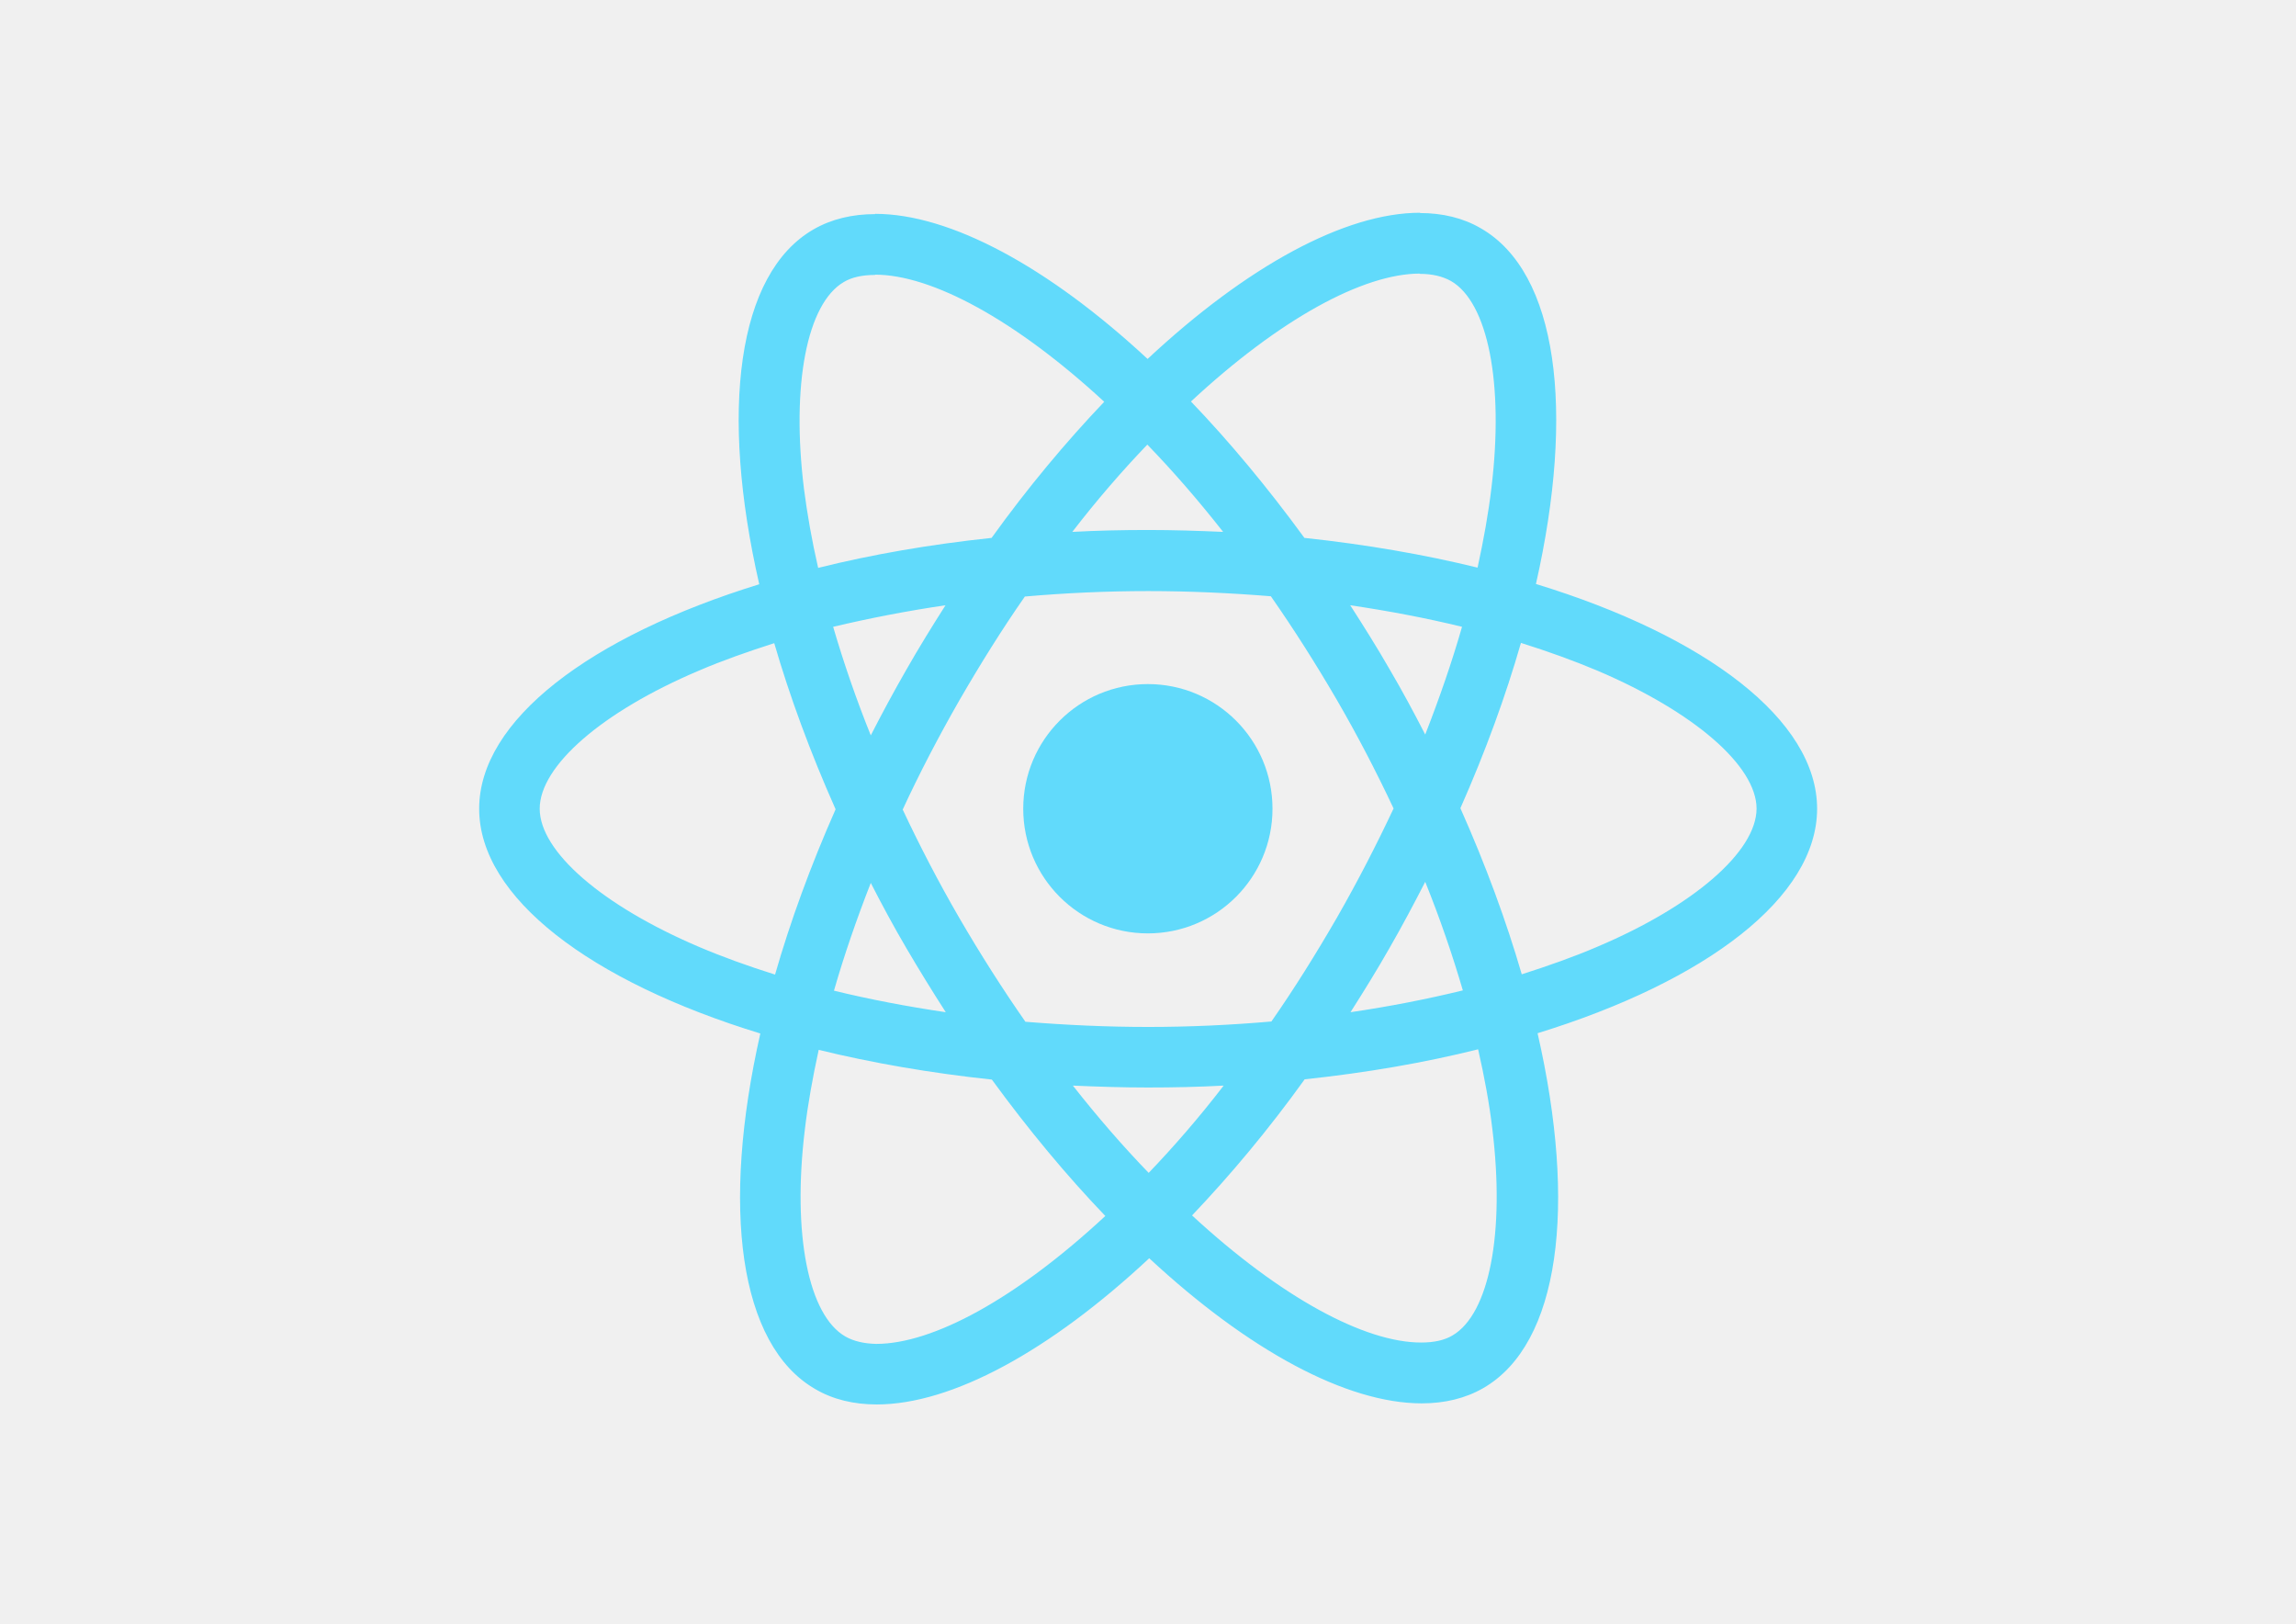
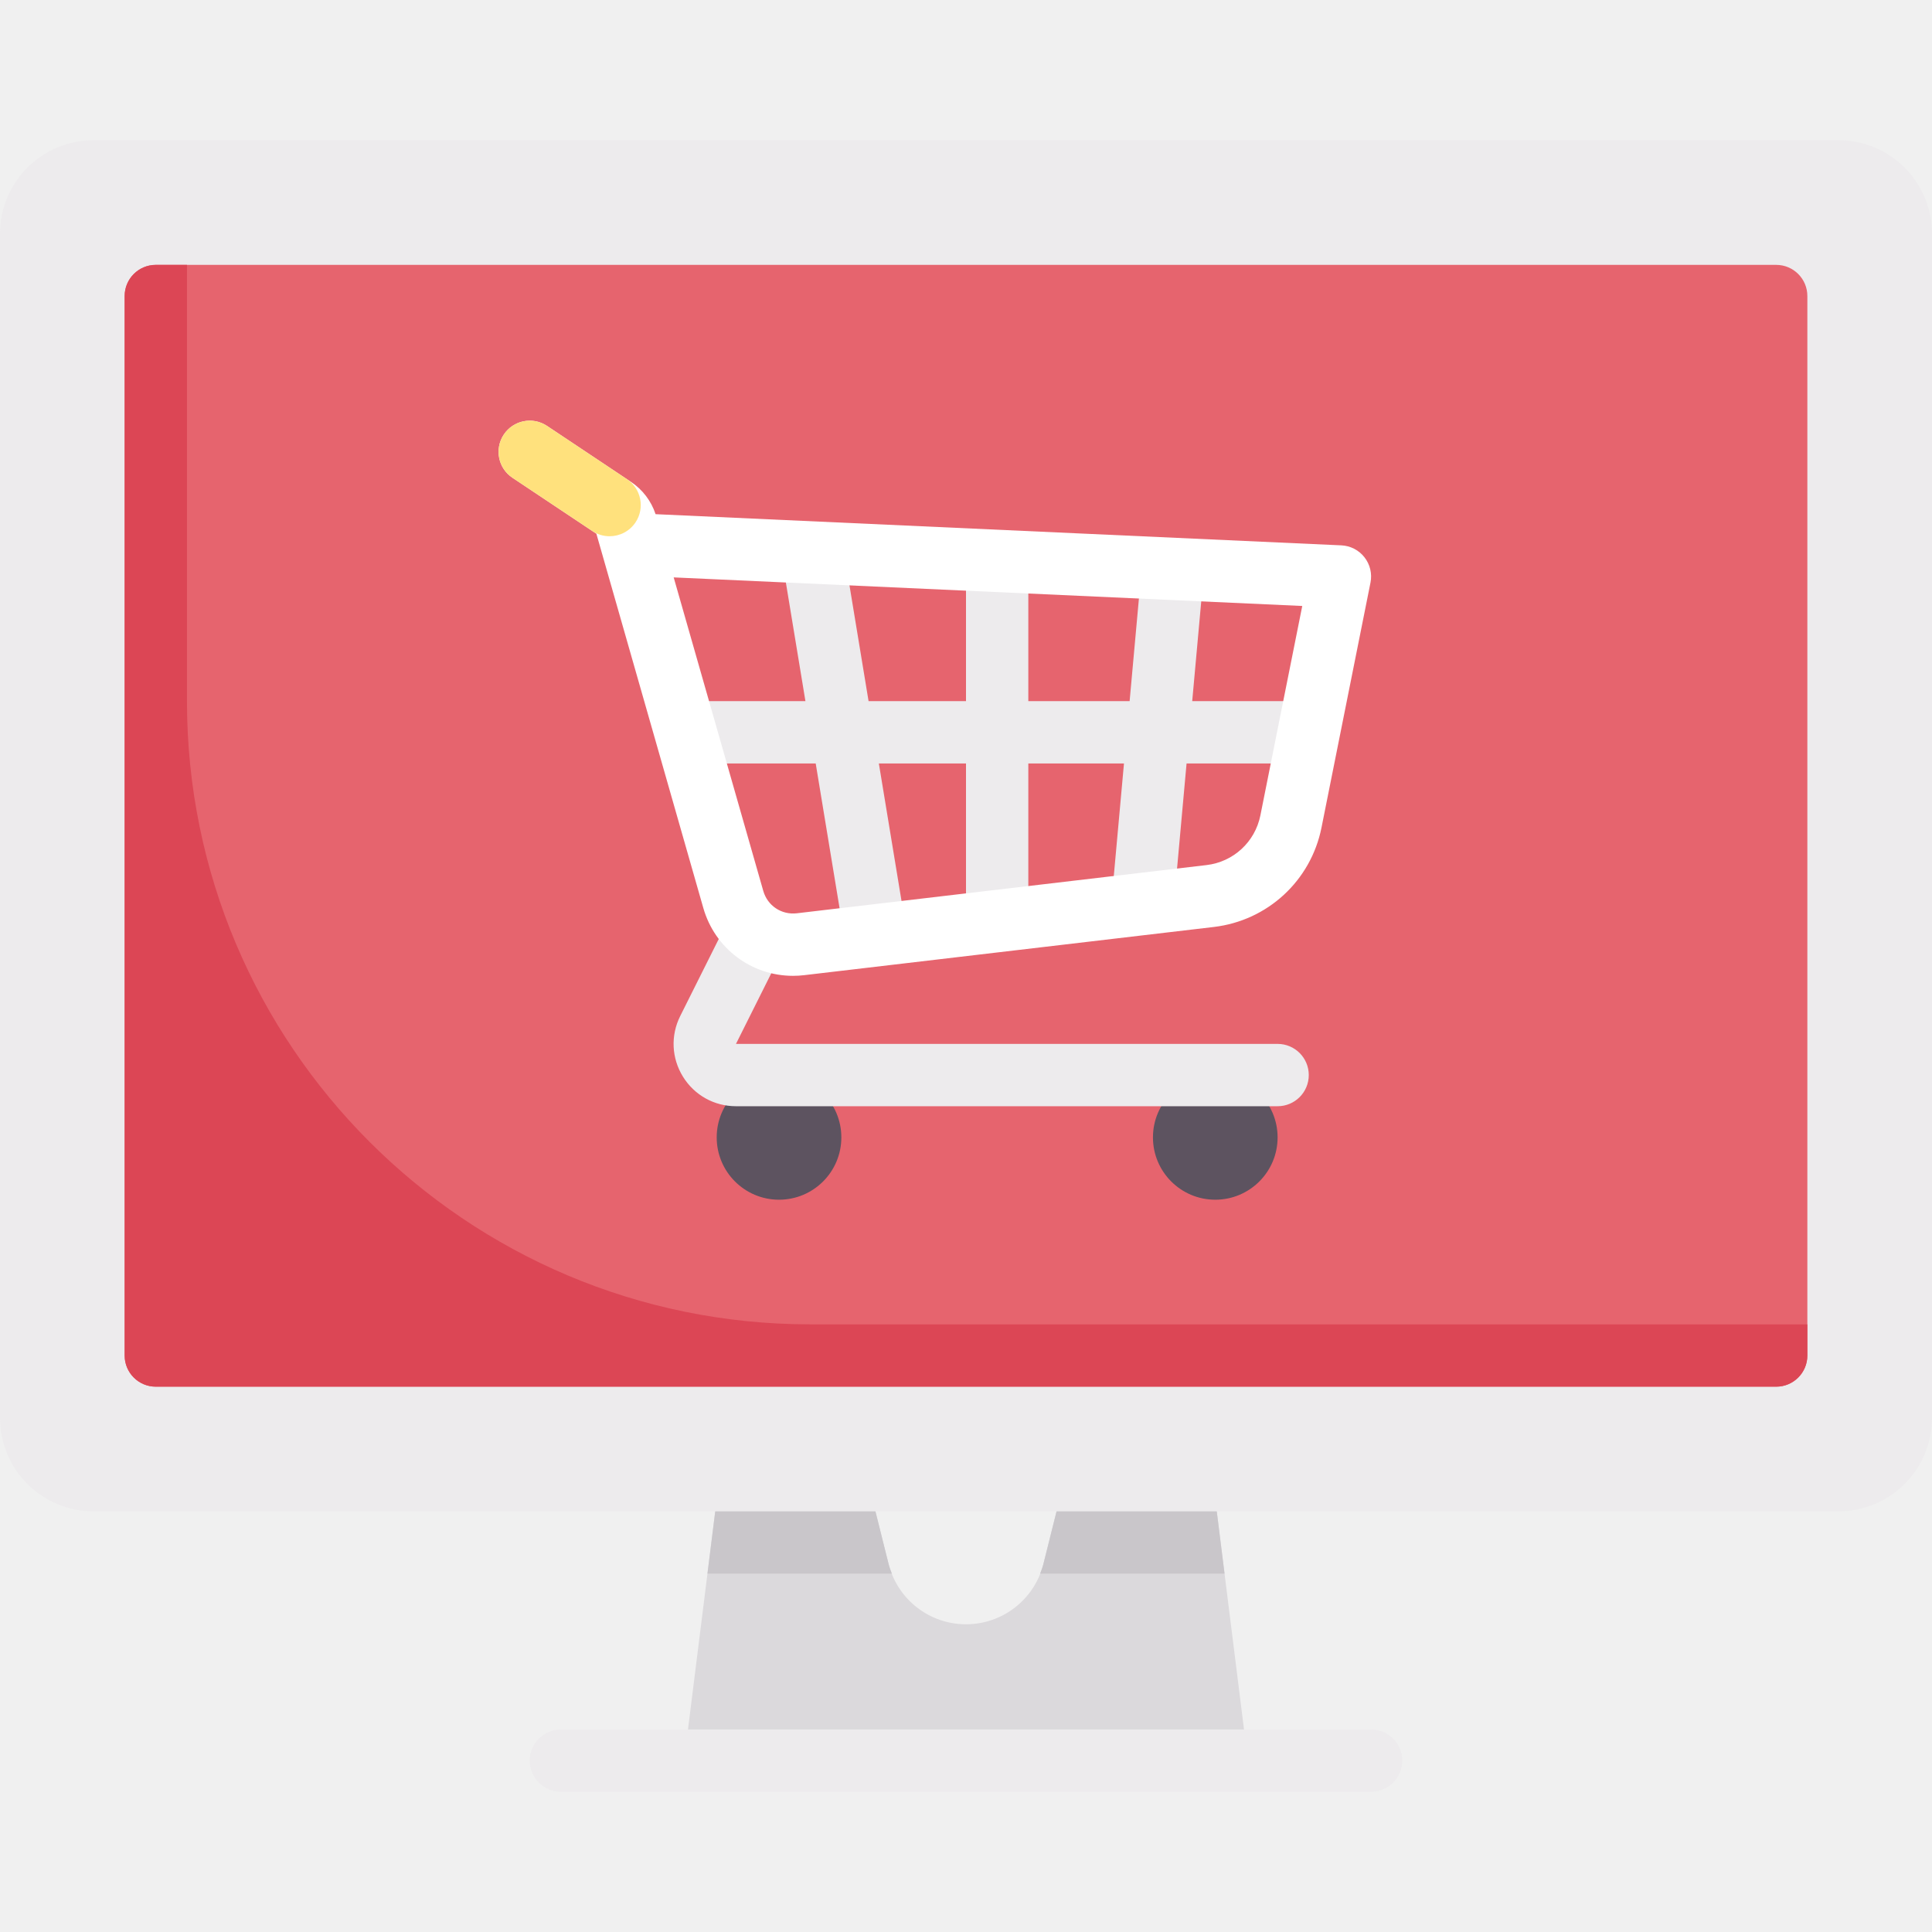
- <svg xmlns="http://www.w3.org/2000/svg" viewBox="0 0 841.9 595.3">
-   <g fill="#61DAFB">
-     <path d="M666.3 296.5c0-32.5-40.7-63.3-103.1-82.4 14.4-63.6 8-114.2-20.2-130.4-6.5-3.8-14.1-5.6-22.4-5.6v22.3c4.6 0 8.3.9 11.4 2.6 13.6 7.8 19.5 37.5 14.9 75.7-1.1 9.4-2.9 19.3-5.1 29.4-19.6-4.8-41-8.5-63.5-10.9-13.5-18.5-27.5-35.3-41.6-50 32.6-30.3 63.2-46.9 84-46.9V78c-27.5 0-63.5 19.6-99.9 53.6-36.4-33.8-72.4-53.2-99.9-53.2v22.3c20.7 0 51.4 16.5 84 46.6-14 14.7-28 31.4-41.3 49.9-22.6 2.4-44 6.1-63.6 11-2.3-10-4-19.7-5.2-29-4.7-38.2 1.1-67.9 14.6-75.8 3-1.8 6.9-2.6 11.5-2.6V78.5c-8.4 0-16 1.8-22.6 5.6-28.1 16.2-34.4 66.7-19.9 130.1-62.2 19.2-102.7 49.9-102.7 82.3 0 32.5 40.7 63.3 103.1 82.4-14.4 63.6-8 114.2 20.2 130.4 6.5 3.8 14.1 5.6 22.5 5.6 27.5 0 63.5-19.6 99.9-53.6 36.4 33.8 72.4 53.2 99.9 53.2 8.4 0 16-1.8 22.6-5.6 28.1-16.2 34.4-66.7 19.9-130.1 62-19.1 102.5-49.9 102.5-82.3zm-130.2-66.7c-3.7 12.9-8.3 26.2-13.5 39.5-4.1-8-8.4-16-13.1-24-4.6-8-9.5-15.8-14.4-23.4 14.2 2.1 27.9 4.7 41 7.9zm-45.8 106.5c-7.8 13.5-15.8 26.3-24.1 38.2-14.9 1.3-30 2-45.2 2-15.1 0-30.2-.7-45-1.9-8.3-11.9-16.4-24.6-24.2-38-7.6-13.1-14.5-26.4-20.8-39.8 6.2-13.4 13.2-26.8 20.7-39.9 7.8-13.5 15.8-26.3 24.1-38.2 14.9-1.3 30-2 45.2-2 15.1 0 30.2.7 45 1.9 8.3 11.9 16.4 24.6 24.2 38 7.6 13.1 14.5 26.4 20.8 39.8-6.3 13.4-13.2 26.8-20.7 39.9zm32.3-13c5.4 13.4 10 26.8 13.8 39.8-13.1 3.2-26.9 5.9-41.2 8 4.9-7.7 9.8-15.6 14.4-23.7 4.6-8 8.9-16.1 13-24.1zM421.2 430c-9.3-9.6-18.6-20.3-27.8-32 9 .4 18.2.7 27.5.7 9.4 0 18.7-.2 27.8-.7-9 11.7-18.3 22.4-27.5 32zm-74.4-58.9c-14.2-2.1-27.9-4.7-41-7.9 3.7-12.9 8.3-26.2 13.5-39.5 4.1 8 8.4 16 13.1 24 4.7 8 9.5 15.8 14.4 23.4zM420.7 163c9.3 9.6 18.6 20.3 27.8 32-9-.4-18.2-.7-27.5-.7-9.4 0-18.7.2-27.8.7 9-11.7 18.3-22.4 27.5-32zm-74 58.9c-4.9 7.7-9.8 15.6-14.4 23.7-4.6 8-8.9 16-13 24-5.4-13.4-10-26.8-13.8-39.8 13.1-3.1 26.9-5.8 41.2-7.9zm-90.5 125.2c-35.4-15.1-58.3-34.9-58.3-50.6 0-15.7 22.9-35.6 58.3-50.6 8.6-3.7 18-7 27.7-10.1 5.7 19.6 13.2 40 22.5 60.9-9.2 20.8-16.6 41.1-22.2 60.6-9.9-3.1-19.3-6.5-28-10.2zM310 490c-13.6-7.8-19.5-37.5-14.9-75.7 1.1-9.4 2.9-19.3 5.1-29.4 19.6 4.8 41 8.5 63.5 10.9 13.5 18.5 27.5 35.3 41.6 50-32.6 30.3-63.2 46.9-84 46.9-4.5-.1-8.3-1-11.3-2.7zm237.2-76.2c4.7 38.2-1.1 67.9-14.6 75.8-3 1.8-6.9 2.6-11.5 2.6-20.7 0-51.4-16.5-84-46.6 14-14.7 28-31.4 41.3-49.9 22.6-2.4 44-6.1 63.6-11 2.3 10.1 4.1 19.8 5.2 29.1zm38.5-66.7c-8.6 3.7-18 7-27.7 10.1-5.7-19.6-13.2-40-22.5-60.9 9.2-20.8 16.6-41.1 22.2-60.6 9.9 3.1 19.3 6.5 28.1 10.2 35.4 15.1 58.3 34.9 58.3 50.6-.1 15.7-23 35.6-58.4 50.6zM320.8 78.4z" />
-     <circle cx="420.9" cy="296.5" r="45.7" />
-     <path d="M520.5 78.1z" />
+ <svg xmlns="http://www.w3.org/2000/svg" version="1.1" id="Capa_1" x="0px" y="0px" viewBox="0 0 512 512" style="enable-background:new 0 0 512 512;" xml:space="preserve">
+   <path style="fill:#DBD9DC;" d="M322.065,397.419h-41.29l-4.253,17.009c-2.354,9.417-10.815,16.023-20.522,16.023  s-18.168-6.606-20.522-16.023l-4.253-17.009h-41.29l-8.258,66.065h148.645L322.065,397.419z" />
+   <path style="fill:#EDEBED;" d="M363.355,474.839h-214.71c-4.565,0-8.258-3.698-8.258-8.258s3.694-8.258,8.258-8.258h214.71  c4.565,0,8.258,3.698,8.258,8.258S367.919,474.839,363.355,474.839z" />
+   <g>
+     <path style="fill:#C9C6CA;" d="M189.935,397.419l-2.452,19.613h48.884c-0.334-0.848-0.664-1.7-0.89-2.604l-4.253-17.009H189.935z" />
+     <path style="fill:#C9C6CA;" d="M275.632,417.032h48.884l-2.452-19.613h-41.29l-4.253,17.009   C276.296,415.332,275.966,416.184,275.632,417.032z" />
  </g>
+   <path style="fill:#EDEBED;" d="M487.226,400.516H24.774C11.092,400.516,0,389.424,0,375.742V61.935  c0-13.682,11.092-24.774,24.774-24.774h462.452c13.682,0,24.774,11.092,24.774,24.774v313.806  C512,389.424,500.908,400.516,487.226,400.516z" />
+   <path style="fill:#E6646E;" d="M470.71,367.484H41.29c-4.561,0-8.258-3.697-8.258-8.258V78.452c0-4.561,3.697-8.258,8.258-8.258  h429.42c4.561,0,8.258,3.697,8.258,8.258v280.774C478.968,363.787,475.27,367.484,470.71,367.484z" />
+   <g>
+     <circle style="fill:#5D5360;" cx="206.45" cy="301.42" r="16.516" />
+     <circle style="fill:#5D5360;" cx="322.06" cy="301.42" r="16.516" />
+   </g>
+   <g>
+     <path style="fill:#EDEBED;" d="M338.581,293.161H195.04c-5.766,0-11.016-2.927-14.048-7.831   c-3.032-4.903-3.306-10.907-0.726-16.069l12.605-25.214c2.04-4.081,7-5.734,11.081-3.694s5.734,7,3.694,11.081l-12.605,25.21   h143.54c4.565,0,8.258,3.698,8.258,8.258S343.145,293.161,338.581,293.161z" />
+     <polygon style="fill:#EDEBED;" points="346.839,185.806 315.949,185.806 318.935,152.831 302.484,151.339 299.362,185.806    272.516,185.806 272.516,152.774 256,152.774 256,185.806 230.18,185.806 223.887,147.645 207.597,150.331 213.447,185.806    181.677,185.806 181.677,202.323 216.17,202.323 223.427,246.331 239.718,243.645 232.904,202.323 256,202.323 256,243.613    272.516,243.613 272.516,202.323 297.866,202.323 294.911,234.952 311.363,236.444 314.453,202.323 346.839,202.323  " />
+   </g>
+   <path style="fill:#FFFFFF;" d="M210.153,258.605c-10.96,0-20.677-7.189-23.766-17.972l-28.339-99.185l-22.242-14.835  c-3.798-2.528-4.823-7.657-2.29-11.452c2.524-3.794,7.637-4.831,11.452-2.29l22.25,14.831c3.081,2.056,5.371,5.077,6.516,8.56  c0.024,0.004,0.04,0.004,0.056,0.004l181.677,8.258c2.411,0.109,4.645,1.262,6.129,3.161c1.484,1.895,2.073,4.347,1.597,6.71  l-12.984,64.935c-2.815,14.069-14.282,24.649-28.532,26.327l-108.565,12.774C212.121,258.548,211.129,258.605,210.153,258.605z   M178.532,153.016l23.742,83.077c1.113,3.911,4.798,6.411,8.903,5.935l108.565-12.774c7.129-0.839,12.863-6.129,14.274-13.165  l11.097-55.5L178.532,153.016z" />
+   <path style="fill:#FFE17D;" d="M161.54,142.109c-1.573,0-3.161-0.448-4.573-1.387l-21.161-14.109  c-3.798-2.528-4.823-7.657-2.29-11.452c2.524-3.794,7.637-4.831,11.452-2.29l21.161,14.109c3.798,2.528,4.823,7.657,2.29,11.452  C166.831,140.819,164.21,142.109,161.54,142.109z" />
+   <path style="fill:#DC4655;" d="M214.71,350.968c-91.216,0-165.161-73.945-165.161-165.161V70.194H41.29  c-4.561,0-8.258,3.697-8.258,8.258v280.774c0,4.561,3.697,8.258,8.258,8.258h429.42c4.561,0,8.258-3.697,8.258-8.258v-8.258H214.71z  " />
+   <g>
+ </g>
+   <g>
+ </g>
+   <g>
+ </g>
+   <g>
+ </g>
+   <g>
+ </g>
+   <g>
+ </g>
+   <g>
+ </g>
+   <g>
+ </g>
+   <g>
+ </g>
+   <g>
+ </g>
+   <g>
+ </g>
+   <g>
+ </g>
+   <g>
+ </g>
+   <g>
+ </g>
+   <g>
+ </g>
</svg>
